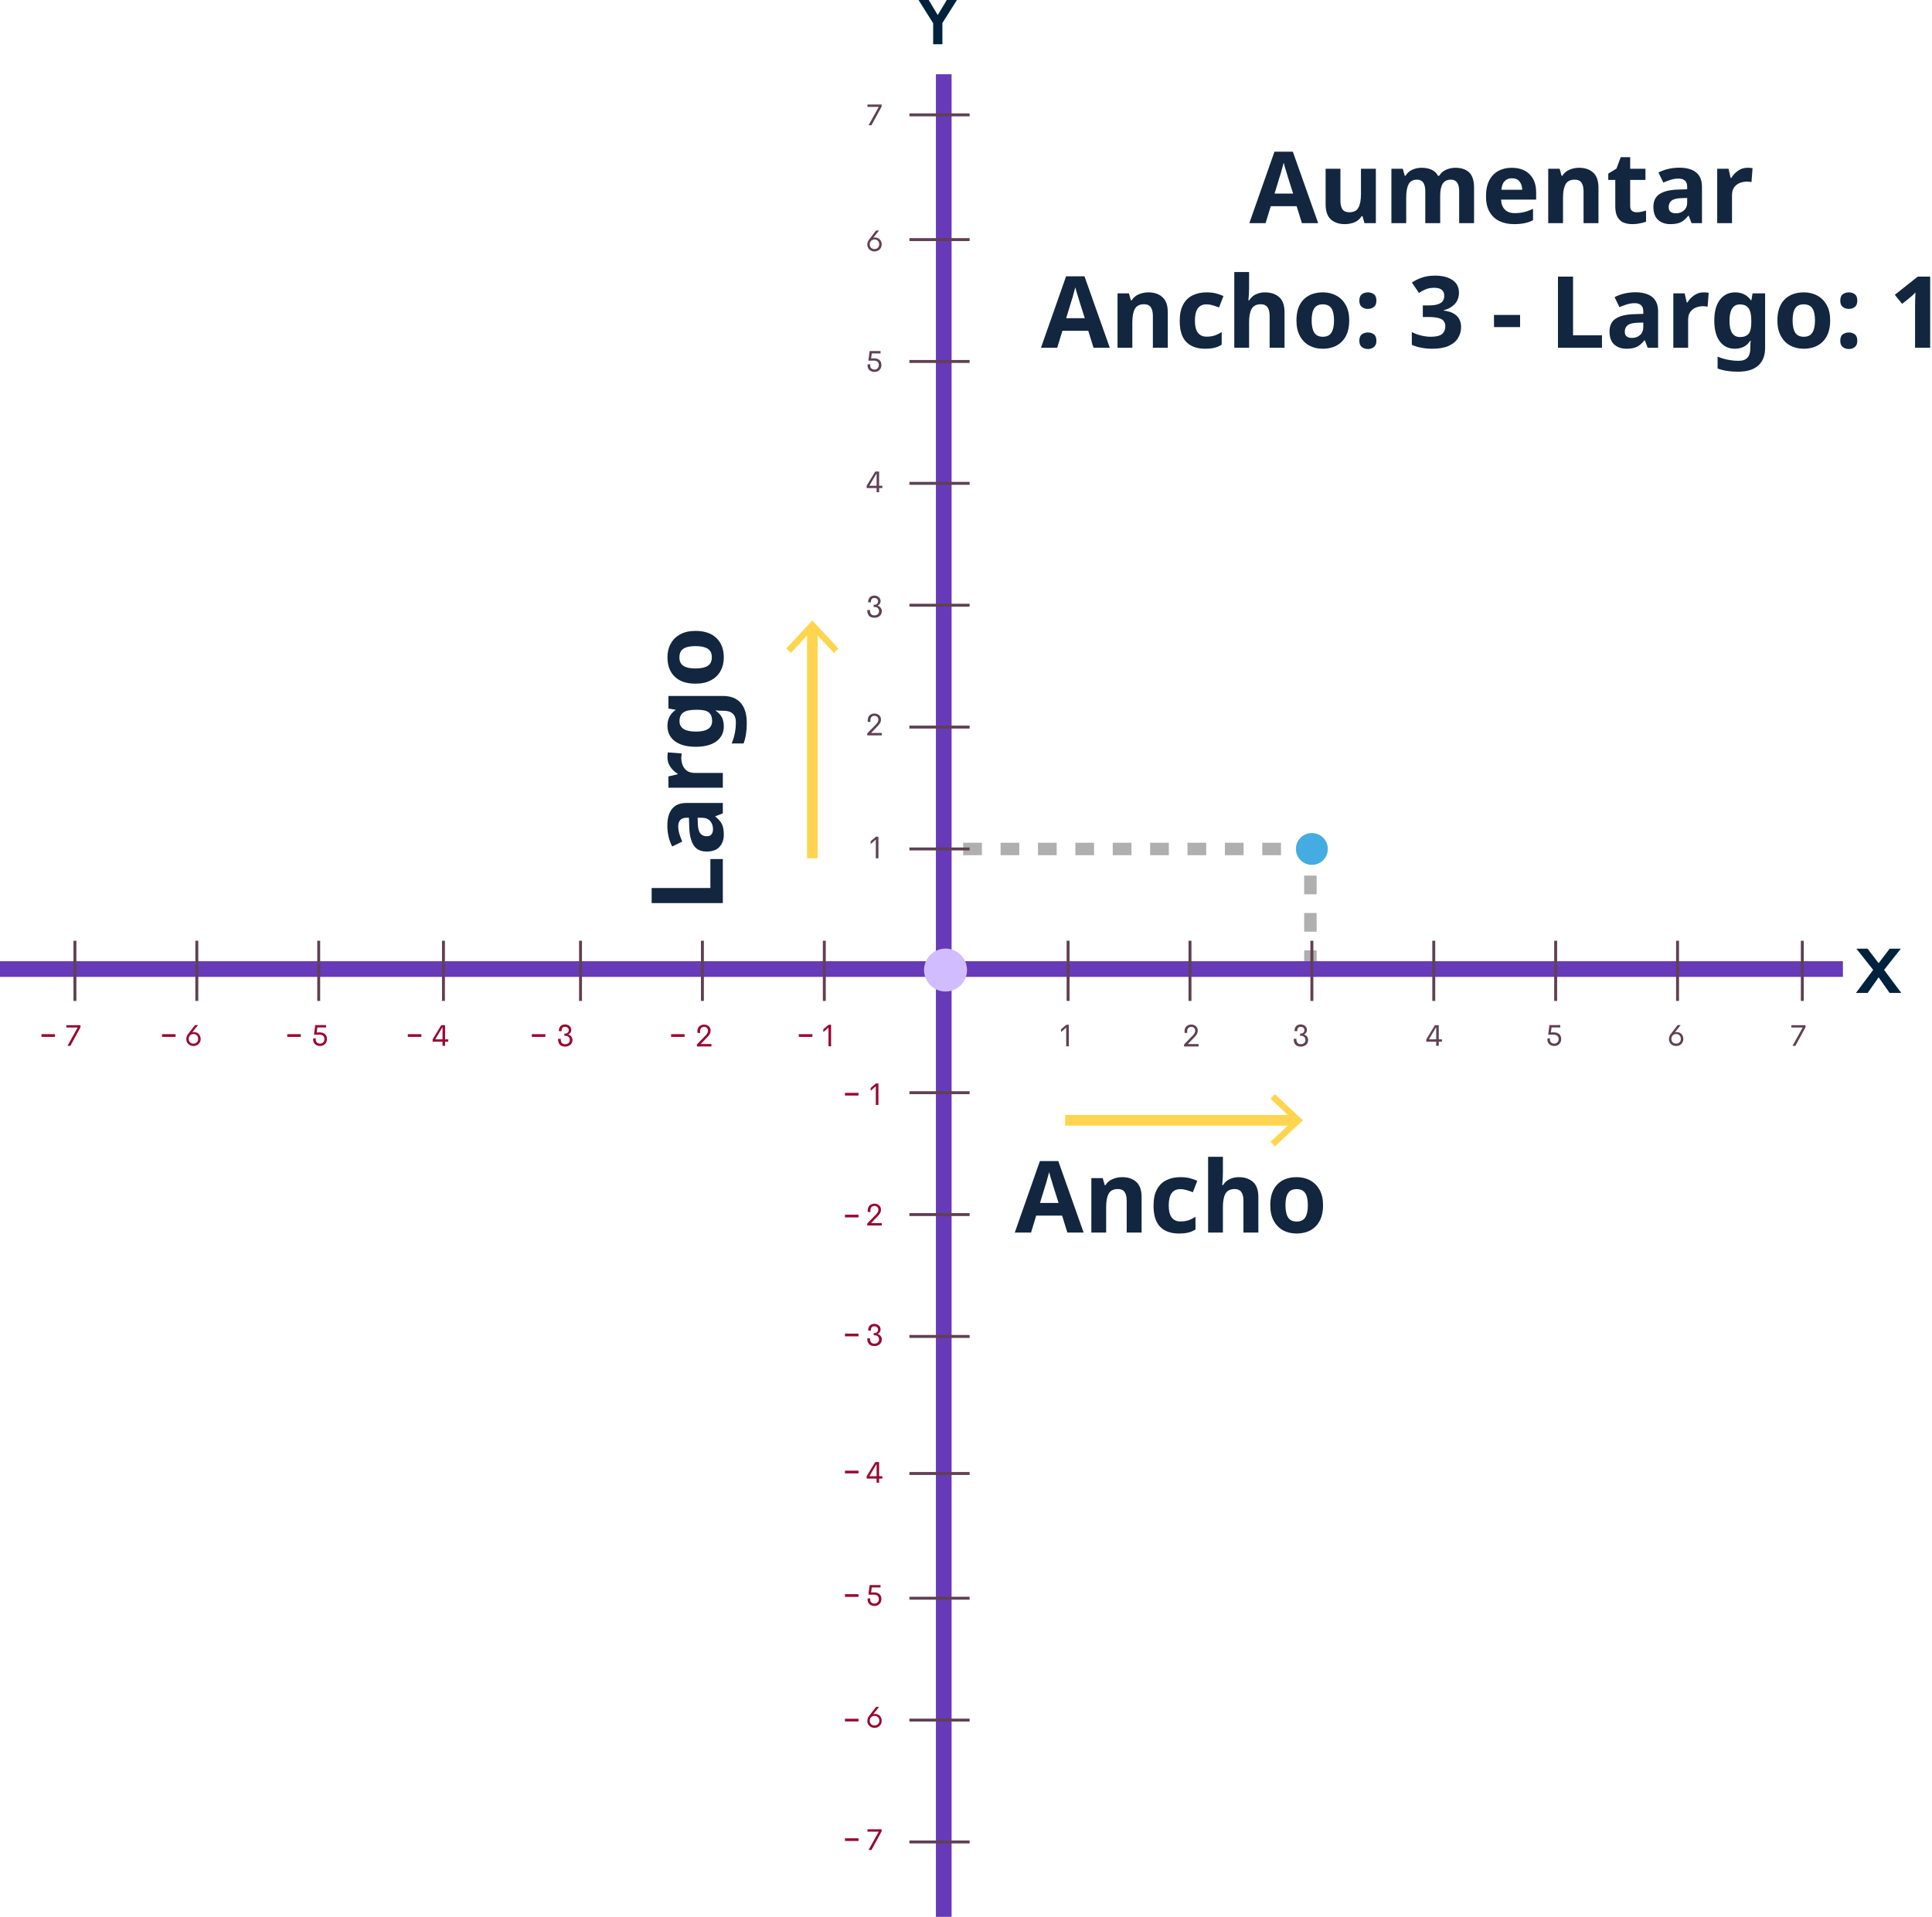
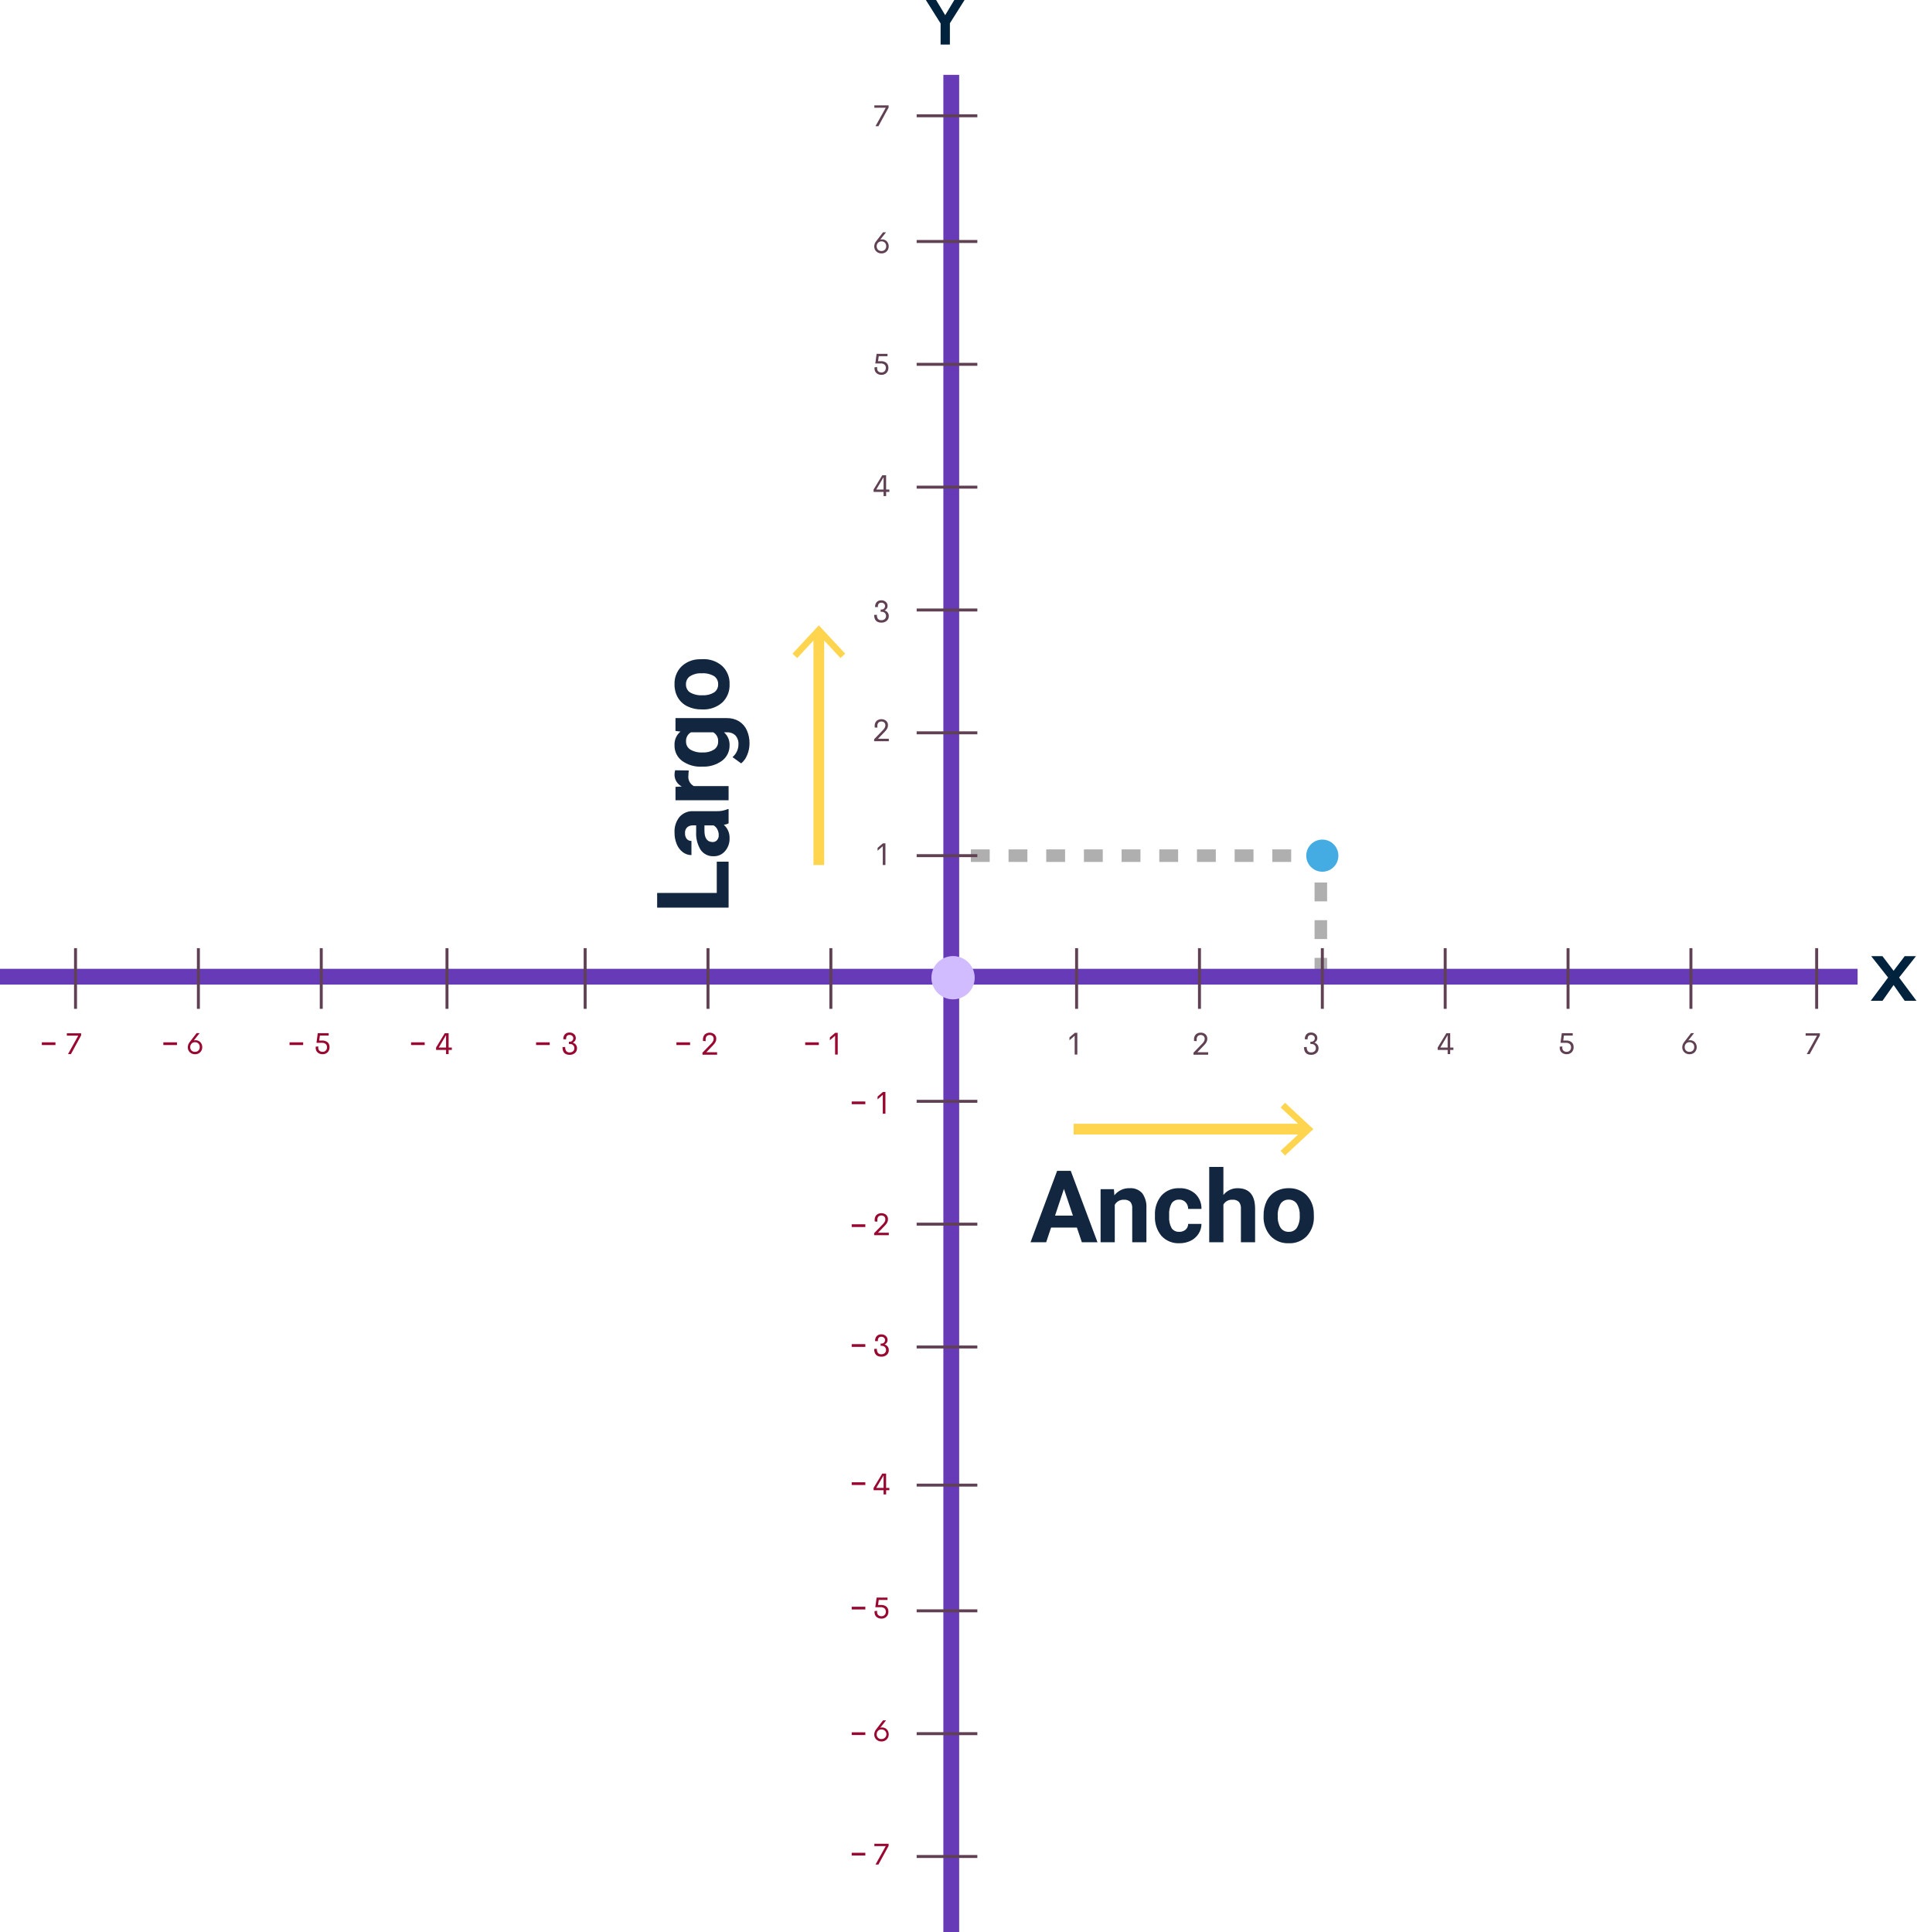
- <svg xmlns="http://www.w3.org/2000/svg" width="310.068" height="307.691" viewBox="0 0 310.068 307.691">
-   <g id="Grupo_1078982" data-name="Grupo 1078982" transform="translate(-647.428 -2119.654)">
-     <path id="Trazado_25219" data-name="Trazado 25219" d="M1007.984,407h-2v-3h2Zm0-6h-2v-3h2Zm0-6h-2v-3h2Zm0-6h-2v-.278h-.722v-2h2.722Zm-5.722-.278h-3v-2h3Zm-6,0h-3v-2h3Zm-6,0h-3v-2h3Zm-6,0h-3v-2h3Zm-6,0h-3v-2h3Zm-6,0h-3v-2h3Zm-6,0h-3v-2h3Zm-6,0h-3v-2h3Zm-6,0h-3v-2h3Z" transform="translate(-149.249 1868.205)" fill="#afafaf" />
-     <text id="Aumentar_Ancho:_3_-_Largo:_1" data-name="Aumentar Ancho: 3 - Largo: 1" transform="translate(885.497 2155.475)" fill="#12263f" font-size="16" font-family="SegoeUI-Bold, Segoe UI" font-weight="700">
-       <tspan x="-37.563" y="0">Aumentar</tspan>
-       <tspan x="-71.004" y="20">Ancho: 3 - Largo: 1</tspan>
-     </text>
-     <g id="Grupo_16135" data-name="Grupo 16135" transform="translate(794.846 2119.654)">
+ <svg xmlns="http://www.w3.org/2000/svg" width="305.143" height="307.691" viewBox="0 0 305.143 307.691">
+   <g id="Grupo_1079070" data-name="Grupo 1079070" transform="translate(-647.428 -2168.654)">
+     <path id="Trazado_25219" data-name="Trazado 25219" d="M1006.984,407V387.722H948.426" transform="translate(-149.249 1917.205)" fill="none" stroke="#afafaf" stroke-miterlimit="10" stroke-width="2" stroke-dasharray="3" />
+     <g id="Grupo_16135" data-name="Grupo 16135" transform="translate(794.846 2168.654)">
      <path id="Trazado_25265" data-name="Trazado 25265" d="M949,211.932l-2.335,3.7v3.4h-1.479v-3.367l-2.35-3.735h1.632l1.45,2.418,1.454-2.418Z" transform="translate(-942.839 -211.932)" fill="#00223d" />
    </g>
-     <g id="Grupo_16136" data-name="Grupo 16136" transform="translate(945.287 2271.939)">
+     <g id="Grupo_16136" data-name="Grupo 16136" transform="translate(945.287 2320.939)">
      <path id="Trazado_25266" data-name="Trazado 25266" d="M1136.907,415.481l2.767-3.705-2.688-3.4h1.794l1.77,2.329,1.769-2.329h1.794l-2.688,3.4,2.767,3.705h-1.877l-1.764-2.512-1.765,2.512Z" transform="translate(-1136.907 -408.379)" fill="#00223d" />
    </g>
-     <g id="Grupo_16139" data-name="Grupo 16139" transform="translate(647.428 2273.946)">
+     <g id="Grupo_16139" data-name="Grupo 16139" transform="translate(647.428 2322.946)">
      <g id="Grupo_16138" data-name="Grupo 16138">
        <g id="Grupo_16137" data-name="Grupo 16137">
          <rect id="Rectángulo_3939" data-name="Rectángulo 3939" width="295.771" height="2.516" fill="#673ab7" />
        </g>
      </g>
    </g>
-     <g id="Grupo_16140" data-name="Grupo 16140" transform="translate(759.923 2270.658)">
-       <rect id="Rectángulo_3940" data-name="Rectángulo 3940" width="0.472" height="9.663" fill="#604053" />
-     </g>
-     <g id="Grupo_16141" data-name="Grupo 16141" transform="translate(740.36 2270.658)">
-       <rect id="Rectángulo_3941" data-name="Rectángulo 3941" width="0.472" height="9.663" fill="#604053" />
-     </g>
-     <g id="Grupo_16142" data-name="Grupo 16142" transform="translate(779.486 2270.658)">
-       <rect id="Rectángulo_3942" data-name="Rectángulo 3942" width="0.472" height="9.663" fill="#604053" />
-     </g>
-     <g id="Grupo_16143" data-name="Grupo 16143" transform="translate(838.173 2270.658)">
-       <rect id="Rectángulo_3943" data-name="Rectángulo 3943" width="0.472" height="9.663" fill="#604053" />
-     </g>
-     <g id="Grupo_16144" data-name="Grupo 16144" transform="translate(818.611 2270.658)">
-       <rect id="Rectángulo_3944" data-name="Rectángulo 3944" width="0.472" height="9.663" fill="#604053" />
-     </g>
-     <g id="Grupo_16145" data-name="Grupo 16145" transform="translate(857.736 2270.658)">
-       <rect id="Rectángulo_3945" data-name="Rectángulo 3945" width="0.472" height="9.663" fill="#604053" />
-     </g>
-     <g id="Grupo_16146" data-name="Grupo 16146" transform="translate(896.861 2270.658)">
-       <rect id="Rectángulo_3946" data-name="Rectángulo 3946" width="0.472" height="9.663" fill="#604053" />
-     </g>
-     <g id="Grupo_16147" data-name="Grupo 16147" transform="translate(877.298 2270.658)">
-       <rect id="Rectángulo_3947" data-name="Rectángulo 3947" width="0.472" height="9.663" fill="#604053" />
-     </g>
-     <g id="Grupo_16148" data-name="Grupo 16148" transform="translate(916.423 2270.658)">
-       <rect id="Rectángulo_3948" data-name="Rectángulo 3948" width="0.472" height="9.663" fill="#604053" />
-     </g>
-     <g id="Grupo_16149" data-name="Grupo 16149" transform="translate(936.445 2270.658)">
-       <rect id="Rectángulo_3949" data-name="Rectángulo 3949" width="0.472" height="9.663" fill="#604053" />
-     </g>
-     <g id="Grupo_16150" data-name="Grupo 16150" transform="translate(678.779 2270.658)">
-       <rect id="Rectángulo_3950" data-name="Rectángulo 3950" width="0.472" height="9.663" fill="#604053" />
-     </g>
-     <g id="Grupo_16151" data-name="Grupo 16151" transform="translate(659.217 2270.658)">
-       <rect id="Rectángulo_3951" data-name="Rectángulo 3951" width="0.472" height="9.663" fill="#604053" />
-     </g>
-     <g id="Grupo_16152" data-name="Grupo 16152" transform="translate(698.342 2270.658)">
-       <rect id="Rectángulo_3952" data-name="Rectángulo 3952" width="0.472" height="9.663" fill="#604053" />
-     </g>
-     <g id="Grupo_16153" data-name="Grupo 16153" transform="translate(718.363 2270.658)">
-       <rect id="Rectángulo_3953" data-name="Rectángulo 3953" width="0.472" height="9.663" fill="#604053" />
-     </g>
-     <g id="Grupo_16157" data-name="Grupo 16157" transform="translate(797.633 2131.574)">
+     <g id="Grupo_16154" data-name="Grupo 16154" transform="translate(659.217 2319.658)">
+       <g id="Grupo_16140" data-name="Grupo 16140" transform="translate(100.706)">
+         <rect id="Rectángulo_3940" data-name="Rectángulo 3940" width="0.472" height="9.663" fill="#604053" />
+       </g>
+       <g id="Grupo_16141" data-name="Grupo 16141" transform="translate(81.144)">
+         <rect id="Rectángulo_3941" data-name="Rectángulo 3941" width="0.472" height="9.663" fill="#604053" />
+       </g>
+       <g id="Grupo_16142" data-name="Grupo 16142" transform="translate(120.269)">
+         <rect id="Rectángulo_3942" data-name="Rectángulo 3942" width="0.472" height="9.663" fill="#604053" />
+       </g>
+       <g id="Grupo_16143" data-name="Grupo 16143" transform="translate(178.957)">
+         <rect id="Rectángulo_3943" data-name="Rectángulo 3943" width="0.472" height="9.663" fill="#604053" />
+       </g>
+       <g id="Grupo_16144" data-name="Grupo 16144" transform="translate(159.394)">
+         <rect id="Rectángulo_3944" data-name="Rectángulo 3944" width="0.472" height="9.663" fill="#604053" />
+       </g>
+       <g id="Grupo_16145" data-name="Grupo 16145" transform="translate(198.519)">
+         <rect id="Rectángulo_3945" data-name="Rectángulo 3945" width="0.472" height="9.663" fill="#604053" />
+       </g>
+       <g id="Grupo_16146" data-name="Grupo 16146" transform="translate(237.644)">
+         <rect id="Rectángulo_3946" data-name="Rectángulo 3946" width="0.472" height="9.663" fill="#604053" />
+       </g>
+       <g id="Grupo_16147" data-name="Grupo 16147" transform="translate(218.082)">
+         <rect id="Rectángulo_3947" data-name="Rectángulo 3947" width="0.472" height="9.663" fill="#604053" />
+       </g>
+       <g id="Grupo_16148" data-name="Grupo 16148" transform="translate(257.207)">
+         <rect id="Rectángulo_3948" data-name="Rectángulo 3948" width="0.472" height="9.663" fill="#604053" />
+       </g>
+       <g id="Grupo_16149" data-name="Grupo 16149" transform="translate(277.228)">
+         <rect id="Rectángulo_3949" data-name="Rectángulo 3949" width="0.472" height="9.663" fill="#604053" />
+       </g>
+       <g id="Grupo_16150" data-name="Grupo 16150" transform="translate(19.563)">
+         <rect id="Rectángulo_3950" data-name="Rectángulo 3950" width="0.472" height="9.663" fill="#604053" />
+       </g>
+       <g id="Grupo_16151" data-name="Grupo 16151">
+         <rect id="Rectángulo_3951" data-name="Rectángulo 3951" width="0.472" height="9.663" fill="#604053" />
+       </g>
+       <g id="Grupo_16152" data-name="Grupo 16152" transform="translate(39.125)">
+         <rect id="Rectángulo_3952" data-name="Rectángulo 3952" width="0.472" height="9.663" fill="#604053" />
+       </g>
+       <g id="Grupo_16153" data-name="Grupo 16153" transform="translate(59.146)">
+         <rect id="Rectángulo_3953" data-name="Rectángulo 3953" width="0.472" height="9.663" fill="#604053" />
+       </g>
+     </g>
+     <g id="Grupo_16157" data-name="Grupo 16157" transform="translate(797.633 2180.574)">
      <g id="Grupo_16156" data-name="Grupo 16156">
        <g id="Grupo_16155" data-name="Grupo 16155">
          <rect id="Rectángulo_3954" data-name="Rectángulo 3954" width="2.516" height="295.771" fill="#673ab7" />
        </g>
      </g>
    </g>
-     <path id="Trazado_25267" data-name="Trazado 25267" d="M945.77,414.823a3.447,3.447,0,1,1,4.679-1.368A3.448,3.448,0,0,1,945.77,414.823Z" transform="translate(-148.249 1863.566)" fill="#d1bcff" />
-     <g id="Grupo_16172" data-name="Grupo 16172" transform="translate(793.38 2137.856)">
+     <path id="Trazado_25267" data-name="Trazado 25267" d="M945.77,414.823a3.447,3.447,0,1,1,4.679-1.368A3.448,3.448,0,0,1,945.77,414.823Z" transform="translate(-148.249 1912.566)" fill="#d1bcff" />
+     <g id="Grupo_16172" data-name="Grupo 16172" transform="translate(793.38 2186.856)">
      <g id="Grupo_16158" data-name="Grupo 16158" transform="translate(0 176.522)">
        <rect id="Rectángulo_3955" data-name="Rectángulo 3955" width="9.663" height="0.472" fill="#604053" />
      </g>
      <g id="Grupo_16159" data-name="Grupo 16159" transform="translate(0 196.084)">
        <rect id="Rectángulo_3956" data-name="Rectángulo 3956" width="9.663" height="0.472" fill="#604053" />
      </g>
      <g id="Grupo_16160" data-name="Grupo 16160" transform="translate(0 156.959)">
        <rect id="Rectángulo_3957" data-name="Rectángulo 3957" width="9.663" height="0.472" fill="#604053" />
      </g>
      <g id="Grupo_16161" data-name="Grupo 16161" transform="translate(0 98.271)">
        <rect id="Rectángulo_3958" data-name="Rectángulo 3958" width="9.663" height="0.472" fill="#604053" />
      </g>
      <g id="Grupo_16162" data-name="Grupo 16162" transform="translate(0 117.834)">
        <rect id="Rectángulo_3959" data-name="Rectángulo 3959" width="9.663" height="0.472" fill="#604053" />
      </g>
      <g id="Grupo_16163" data-name="Grupo 16163" transform="translate(0 78.709)">
        <rect id="Rectángulo_3960" data-name="Rectángulo 3960" width="9.663" height="0.472" fill="#604053" />
      </g>
      <g id="Grupo_16164" data-name="Grupo 16164" transform="translate(0 39.584)">
        <rect id="Rectángulo_3961" data-name="Rectángulo 3961" width="9.663" height="0.472" fill="#604053" />
      </g>
      <g id="Grupo_16165" data-name="Grupo 16165" transform="translate(0 59.146)">
        <rect id="Rectángulo_3962" data-name="Rectángulo 3962" width="9.663" height="0.472" fill="#604053" />
      </g>
      <g id="Grupo_16166" data-name="Grupo 16166" transform="translate(0 20.021)">
        <rect id="Rectángulo_3963" data-name="Rectángulo 3963" width="9.663" height="0.472" fill="#604053" />
      </g>
      <g id="Grupo_16167" data-name="Grupo 16167">
        <rect id="Rectángulo_3964" data-name="Rectángulo 3964" width="9.663" height="0.472" fill="#604053" />
      </g>
      <g id="Grupo_16168" data-name="Grupo 16168" transform="translate(0 257.666)">
        <rect id="Rectángulo_3965" data-name="Rectángulo 3965" width="9.663" height="0.472" fill="#604053" />
      </g>
      <g id="Grupo_16169" data-name="Grupo 16169" transform="translate(0 277.228)">
        <rect id="Rectángulo_3966" data-name="Rectángulo 3966" width="9.663" height="0.472" fill="#604053" />
      </g>
      <g id="Grupo_16170" data-name="Grupo 16170" transform="translate(0 238.103)">
        <rect id="Rectángulo_3967" data-name="Rectángulo 3967" width="9.663" height="0.472" fill="#604053" />
      </g>
      <g id="Grupo_16171" data-name="Grupo 16171" transform="translate(0 218.082)">
        <rect id="Rectángulo_3968" data-name="Rectángulo 3968" width="9.663" height="0.472" fill="#604053" />
      </g>
    </g>
-     <g id="Grupo_16173" data-name="Grupo 16173" transform="translate(787.154 2253.961)">
+     <g id="Grupo_16173" data-name="Grupo 16173" transform="translate(787.154 2302.961)">
      <path id="Trazado_25268" data-name="Trazado 25268" d="M933.769,385.186h.4v3.46h-.42v-3l-.83.72v-.454Z" transform="translate(-932.916 -385.186)" fill="#604053" />
    </g>
-     <g id="Grupo_16174" data-name="Grupo 16174" transform="translate(786.612 2234.191)">
+     <g id="Grupo_16174" data-name="Grupo 16174" transform="translate(786.612 2283.191)">
      <path id="Trazado_25269" data-name="Trazado 25269" d="M932.829,362.8h1.722v.391h-2.334v-.322l1.386-1.433a1.635,1.635,0,0,0,.312-.41.821.821,0,0,0,.086-.357.6.6,0,0,0-.174-.458.711.711,0,0,0-.925.015.762.762,0,0,0-.176.557v.256L932.3,361v-.214a1.091,1.091,0,0,1,.293-.822,1.21,1.21,0,0,1,1.532-.021.913.913,0,0,1,.294.717,1.086,1.086,0,0,1-.117.5,2.158,2.158,0,0,1-.374.5Z" transform="translate(-932.217 -359.683)" fill="#604053" />
    </g>
-     <g id="Grupo_16175" data-name="Grupo 16175" transform="translate(786.615 2215.261)">
+     <g id="Grupo_16175" data-name="Grupo 16175" transform="translate(786.615 2264.261)">
      <path id="Trazado_25270" data-name="Trazado 25270" d="M933.374,338.816q-1.152,0-1.153-1.231l.433-.022a1.08,1.08,0,0,0,.163.651.653.653,0,0,0,.557.216.766.766,0,0,0,.537-.187.691.691,0,0,0,.007-.976.709.709,0,0,0-.495-.179h-.172v-.361h.167a.513.513,0,0,0,.378-.16.537.537,0,0,0,.157-.394.487.487,0,0,0-.167-.381.611.611,0,0,0-.42-.147.673.673,0,0,0-.277.051.4.4,0,0,0-.176.151.7.7,0,0,0-.088.22,1.306,1.306,0,0,0-.027.281l-.433-.016a1.118,1.118,0,0,1,.26-.793.96.96,0,0,1,.739-.278,1.024,1.024,0,0,1,.709.254.809.809,0,0,1,.284.629.763.763,0,0,1-.137.45.783.783,0,0,1-.346.28.951.951,0,0,1,.486.317.888.888,0,0,1,.19.582.949.949,0,0,1-.331.754A1.236,1.236,0,0,1,933.374,338.816Z" transform="translate(-932.221 -335.263)" fill="#604053" />
    </g>
-     <g id="Grupo_16176" data-name="Grupo 16176" transform="translate(786.525 2195.344)">
+     <g id="Grupo_16176" data-name="Grupo 16176" transform="translate(786.525 2244.344)">
      <path id="Trazado_25271" data-name="Trazado 25271" d="M934.613,311.848v.375H934.1v.667h-.409v-.667H932.1v-.378l1.382-2.275h.615v2.278Zm-2.087,0h1.167v-1.978Z" transform="translate(-932.104 -309.57)" fill="#604053" />
    </g>
-     <g id="Grupo_16177" data-name="Grupo 16177" transform="translate(786.671 2175.998)">
+     <g id="Grupo_16177" data-name="Grupo 16177" transform="translate(786.671 2224.998)">
      <path id="Trazado_25272" data-name="Trazado 25272" d="M933.3,285.793a1.284,1.284,0,0,1,.905.28,1.011,1.011,0,0,1,.3.779,1.1,1.1,0,0,1-.308.808,1.082,1.082,0,0,1-.805.312,1.28,1.28,0,0,1-.416-.067,1.141,1.141,0,0,1-.351-.193.883.883,0,0,1-.245-.327,1.073,1.073,0,0,1-.091-.448,1.589,1.589,0,0,1,.012-.17l.417-.035a1.693,1.693,0,0,0-.019.186.742.742,0,0,0,.061.309.522.522,0,0,0,.161.212.719.719,0,0,0,.218.114.787.787,0,0,0,.246.038.68.68,0,0,0,.516-.2.722.722,0,0,0,.195-.521.686.686,0,0,0-.2-.523.9.9,0,0,0-.638-.191h-.84l.206-1.537h1.74v.38h-1.4l-.109.8Z" transform="translate(-932.293 -284.614)" fill="#604053" />
    </g>
-     <g id="Grupo_16178" data-name="Grupo 16178" transform="translate(786.628 2156.651)">
+     <g id="Grupo_16178" data-name="Grupo 16178" transform="translate(786.628 2205.651)">
      <path id="Trazado_25273" data-name="Trazado 25273" d="M934.539,261.873a1.118,1.118,0,0,1-.151.6,1.067,1.067,0,0,1-.417.406,1.2,1.2,0,0,1-.575.141,1.159,1.159,0,0,1-.826-.312,1.056,1.056,0,0,1-.333-.805,1.312,1.312,0,0,1,.288-.8l1.111-1.443h.481l-.922,1.163a1.066,1.066,0,0,1,.8.088,1.016,1.016,0,0,1,.389.381A1.136,1.136,0,0,1,934.539,261.873Zm-1.154.764a.721.721,0,0,0,.755-.771.729.729,0,0,0-.762-.767.711.711,0,0,0-.542.228.76.76,0,0,0-.21.555.736.736,0,0,0,.213.554A.758.758,0,0,0,933.386,262.636Z" transform="translate(-932.238 -259.658)" fill="#604053" />
    </g>
-     <g id="Grupo_16179" data-name="Grupo 16179" transform="translate(786.644 2136.432)">
+     <g id="Grupo_16179" data-name="Grupo 16179" transform="translate(786.644 2185.432)">
      <path id="Trazado_25274" data-name="Trazado 25274" d="M932.258,233.575h2.271v.343l-1.623,2.978h-.467l1.636-2.943h-1.818Z" transform="translate(-932.258 -233.575)" fill="#604053" />
    </g>
-     <g id="Grupo_16180" data-name="Grupo 16180" transform="translate(817.71 2284.143)">
+     <g id="Grupo_16180" data-name="Grupo 16180" transform="translate(817.71 2333.143)">
      <path id="Trazado_25275" data-name="Trazado 25275" d="M973.186,424.12h.4v3.46h-.421v-3l-.83.72v-.454Z" transform="translate(-972.333 -424.12)" fill="#604053" />
    </g>
-     <g id="Grupo_16181" data-name="Grupo 16181" transform="translate(837.458 2284.116)">
+     <g id="Grupo_16181" data-name="Grupo 16181" transform="translate(837.458 2333.116)">
      <path id="Trazado_25276" data-name="Trazado 25276" d="M998.42,427.208h1.723v.391h-2.335v-.322l1.386-1.433a1.649,1.649,0,0,0,.312-.411.828.828,0,0,0,.086-.357.6.6,0,0,0-.175-.458.711.711,0,0,0-.925.015.767.767,0,0,0-.176.557v.256l-.425-.04v-.214a1.1,1.1,0,0,1,.292-.822,1.073,1.073,0,0,1,.781-.284,1.085,1.085,0,0,1,.751.263.916.916,0,0,1,.293.718,1.092,1.092,0,0,1-.116.5,2.191,2.191,0,0,1-.375.5Z" transform="translate(-997.808 -424.087)" fill="#604053" />
    </g>
-     <g id="Grupo_16182" data-name="Grupo 16182" transform="translate(855.054 2284.096)">
+     <g id="Grupo_16182" data-name="Grupo 16182" transform="translate(855.054 2333.096)">
      <path id="Trazado_25277" data-name="Trazado 25277" d="M1021.66,427.613q-1.154,0-1.153-1.231l.432-.023a1.084,1.084,0,0,0,.162.651.656.656,0,0,0,.558.216.767.767,0,0,0,.537-.187.632.632,0,0,0,.2-.489.624.624,0,0,0-.2-.486.707.707,0,0,0-.5-.18h-.172v-.361h.167a.513.513,0,0,0,.378-.16.535.535,0,0,0,.157-.393.483.483,0,0,0-.167-.381.61.61,0,0,0-.42-.148.671.671,0,0,0-.276.052.383.383,0,0,0-.176.151.707.707,0,0,0-.088.22,1.3,1.3,0,0,0-.027.28l-.433-.015a1.12,1.12,0,0,1,.26-.794.961.961,0,0,1,.738-.278,1.028,1.028,0,0,1,.709.253.81.81,0,0,1,.284.629.753.753,0,0,1-.138.45.783.783,0,0,1-.346.281.951.951,0,0,1,.487.316.89.89,0,0,1,.189.583.951.951,0,0,1-.33.754A1.244,1.244,0,0,1,1021.66,427.613Z" transform="translate(-1020.507 -424.06)" fill="#604053" />
    </g>
-     <g id="Grupo_16183" data-name="Grupo 16183" transform="translate(876.337 2284.212)">
+     <g id="Grupo_16183" data-name="Grupo 16183" transform="translate(876.337 2333.212)">
      <path id="Trazado_25278" data-name="Trazado 25278" d="M1050.471,426.488v.375h-.512v.667h-.408v-.667h-1.589v-.378l1.382-2.276h.615v2.278Zm-2.088,0h1.167V424.51Z" transform="translate(-1047.962 -424.21)" fill="#604053" />
    </g>
-     <g id="Grupo_16184" data-name="Grupo 16184" transform="translate(895.766 2284.193)">
+     <g id="Grupo_16184" data-name="Grupo 16184" transform="translate(895.766 2333.193)">
      <path id="Trazado_25279" data-name="Trazado 25279" d="M1074.036,425.365a1.289,1.289,0,0,1,.906.28,1.014,1.014,0,0,1,.3.779,1.1,1.1,0,0,1-.308.808,1.083,1.083,0,0,1-.805.312,1.28,1.28,0,0,1-.416-.067,1.122,1.122,0,0,1-.351-.193.884.884,0,0,1-.245-.327,1.072,1.072,0,0,1-.091-.448,1.569,1.569,0,0,1,.012-.17l.417-.035a1.651,1.651,0,0,0-.019.186.76.76,0,0,0,.06.309.536.536,0,0,0,.162.211.725.725,0,0,0,.218.114.784.784,0,0,0,.247.038.68.68,0,0,0,.515-.2.721.721,0,0,0,.195-.521.687.687,0,0,0-.2-.523.906.906,0,0,0-.638-.192h-.84l.205-1.537h1.74v.38h-1.4l-.109.8Z" transform="translate(-1073.025 -424.186)" fill="#604053" />
    </g>
-     <g id="Grupo_16185" data-name="Grupo 16185" transform="translate(915.282 2284.193)">
+     <g id="Grupo_16185" data-name="Grupo 16185" transform="translate(915.282 2333.193)">
      <path id="Trazado_25280" data-name="Trazado 25280" d="M1100.5,426.4a1.121,1.121,0,0,1-.151.6,1.058,1.058,0,0,1-.417.405,1.19,1.19,0,0,1-.576.142,1.161,1.161,0,0,1-.825-.312,1.055,1.055,0,0,1-.333-.805,1.307,1.307,0,0,1,.288-.8l1.111-1.443h.481l-.922,1.163a1.042,1.042,0,0,1,.287-.04,1.06,1.06,0,0,1,.509.127,1.019,1.019,0,0,1,.389.381A1.133,1.133,0,0,1,1100.5,426.4Zm-1.153.764a.722.722,0,0,0,.755-.771.729.729,0,0,0-.762-.766.714.714,0,0,0-.543.228.762.762,0,0,0-.209.555.731.731,0,0,0,.213.554A.759.759,0,0,0,1099.348,427.164Z" transform="translate(-1098.2 -424.186)" fill="#604053" />
    </g>
-     <g id="Grupo_16186" data-name="Grupo 16186" transform="translate(934.924 2284.212)">
+     <g id="Grupo_16186" data-name="Grupo 16186" transform="translate(934.924 2333.212)">
      <path id="Trazado_25281" data-name="Trazado 25281" d="M1123.539,424.21h2.271v.342l-1.622,2.978h-.467l1.636-2.943h-1.818Z" transform="translate(-1123.539 -424.21)" fill="#604053" />
    </g>
-     <g id="Grupo_16201" data-name="Grupo 16201" transform="translate(654.087 2284.096)">
+     <g id="Grupo_16201" data-name="Grupo 16201" transform="translate(654.087 2333.096)">
      <g id="Grupo_16187" data-name="Grupo 16187" transform="translate(125.473 0.047)">
        <path id="Trazado_25282" data-name="Trazado 25282" d="M923.972,424.12h.4v3.46h-.421v-3l-.83.72v-.454Z" transform="translate(-923.119 -424.12)" fill="#990831" />
      </g>
      <g id="Grupo_16188" data-name="Grupo 16188" transform="translate(105.186 0.021)">
        <path id="Trazado_25283" data-name="Trazado 25283" d="M897.562,427.208h1.722v.391H896.95v-.322l1.386-1.433a1.624,1.624,0,0,0,.312-.411.817.817,0,0,0,.086-.357.6.6,0,0,0-.174-.458.711.711,0,0,0-.925.015.764.764,0,0,0-.176.557v.256l-.425-.04v-.214a1.1,1.1,0,0,1,.292-.822,1.21,1.21,0,0,1,1.532-.021.914.914,0,0,1,.294.718,1.092,1.092,0,0,1-.116.5,2.191,2.191,0,0,1-.375.5Z" transform="translate(-896.95 -424.087)" fill="#990831" />
      </g>
      <g id="Grupo_16189" data-name="Grupo 16189" transform="translate(82.9)">
        <path id="Trazado_25284" data-name="Trazado 25284" d="M869.354,427.613q-1.152,0-1.153-1.231l.433-.023a1.082,1.082,0,0,0,.162.651.655.655,0,0,0,.558.216.766.766,0,0,0,.537-.187.631.631,0,0,0,.2-.489.622.622,0,0,0-.2-.486.707.707,0,0,0-.5-.18h-.172v-.361h.167a.513.513,0,0,0,.378-.16.536.536,0,0,0,.157-.393.486.486,0,0,0-.167-.381.614.614,0,0,0-.421-.148.67.67,0,0,0-.276.052.388.388,0,0,0-.176.151.7.7,0,0,0-.088.22,1.294,1.294,0,0,0-.027.28l-.433-.015a1.12,1.12,0,0,1,.26-.794.961.961,0,0,1,.738-.278,1.028,1.028,0,0,1,.709.253.81.81,0,0,1,.284.629.759.759,0,0,1-.137.45.794.794,0,0,1-.347.281.95.95,0,0,1,.486.316.89.89,0,0,1,.189.583.951.951,0,0,1-.33.754A1.243,1.243,0,0,1,869.354,427.613Z" transform="translate(-868.201 -424.06)" fill="#990831" />
      </g>
      <g id="Grupo_16190" data-name="Grupo 16190" transform="translate(62.775 0.116)">
        <path id="Trazado_25285" data-name="Trazado 25285" d="M844.749,426.488v.375h-.512v.667h-.408v-.667H842.24v-.378l1.381-2.276h.616v2.278Zm-2.087,0h1.167V424.51Z" transform="translate(-842.24 -424.21)" fill="#990831" />
      </g>
      <g id="Grupo_16191" data-name="Grupo 16191" transform="translate(43.595 0.098)">
        <path id="Trazado_25286" data-name="Trazado 25286" d="M818.509,425.365a1.289,1.289,0,0,1,.905.28,1.011,1.011,0,0,1,.3.779,1.1,1.1,0,0,1-.308.808,1.08,1.08,0,0,1-.8.312,1.275,1.275,0,0,1-.416-.067,1.1,1.1,0,0,1-.351-.193.885.885,0,0,1-.246-.327,1.073,1.073,0,0,1-.091-.448,1.556,1.556,0,0,1,.012-.17l.418-.035a1.728,1.728,0,0,0-.019.186.75.75,0,0,0,.06.309.536.536,0,0,0,.161.211.73.73,0,0,0,.219.114.781.781,0,0,0,.247.038.679.679,0,0,0,.515-.2.718.718,0,0,0,.195-.521.687.687,0,0,0-.2-.523.9.9,0,0,0-.638-.192h-.84l.205-1.537h1.74v.38h-1.4l-.109.8Z" transform="translate(-817.497 -424.186)" fill="#990831" />
      </g>
      <g id="Grupo_16192" data-name="Grupo 16192" transform="translate(23.241 0.098)">
        <path id="Trazado_25287" data-name="Trazado 25287" d="M793.543,426.4a1.122,1.122,0,0,1-.151.6,1.056,1.056,0,0,1-.418.405,1.185,1.185,0,0,1-.575.142,1.159,1.159,0,0,1-.825-.312,1.056,1.056,0,0,1-.332-.805,1.3,1.3,0,0,1,.288-.8l1.11-1.443h.481l-.922,1.163a1.044,1.044,0,0,1,.288-.04,1.06,1.06,0,0,1,.509.127,1.018,1.018,0,0,1,.389.381A1.143,1.143,0,0,1,793.543,426.4Zm-1.154.764a.721.721,0,0,0,.754-.771.728.728,0,0,0-.761-.766.714.714,0,0,0-.543.228.762.762,0,0,0-.209.555.731.731,0,0,0,.213.554A.757.757,0,0,0,792.389,427.164Z" transform="translate(-791.241 -424.186)" fill="#990831" />
      </g>
      <g id="Grupo_16193" data-name="Grupo 16193" transform="translate(3.984 0.116)">
        <path id="Trazado_25288" data-name="Trazado 25288" d="M766.4,424.21h2.271v.342l-1.622,2.978h-.467l1.637-2.943H766.4Z" transform="translate(-766.399 -424.21)" fill="#990831" />
      </g>
      <g id="Grupo_16194" data-name="Grupo 16194" transform="translate(121.546 1.56)">
        <path id="Trazado_25289" data-name="Trazado 25289" d="M918.054,426.506v-.433h2.171v.433Z" transform="translate(-918.054 -426.073)" fill="#990831" />
      </g>
      <g id="Grupo_16195" data-name="Grupo 16195" transform="translate(101.045 1.56)">
        <path id="Trazado_25290" data-name="Trazado 25290" d="M891.607,426.506v-.433h2.171v.433Z" transform="translate(-891.607 -426.073)" fill="#990831" />
      </g>
      <g id="Grupo_16196" data-name="Grupo 16196" transform="translate(78.698 1.56)">
        <path id="Trazado_25291" data-name="Trazado 25291" d="M862.78,426.506v-.433h2.171v.433Z" transform="translate(-862.78 -426.073)" fill="#990831" />
      </g>
      <g id="Grupo_16197" data-name="Grupo 16197" transform="translate(58.791 1.56)">
        <path id="Trazado_25292" data-name="Trazado 25292" d="M837.1,426.506v-.433h2.171v.433Z" transform="translate(-837.1 -426.073)" fill="#990831" />
      </g>
      <g id="Grupo_16198" data-name="Grupo 16198" transform="translate(39.442 1.56)">
        <path id="Trazado_25293" data-name="Trazado 25293" d="M812.14,426.506v-.433h2.171v.433Z" transform="translate(-812.14 -426.073)" fill="#990831" />
      </g>
      <g id="Grupo_16199" data-name="Grupo 16199" transform="translate(19.349 1.56)">
        <path id="Trazado_25294" data-name="Trazado 25294" d="M786.22,426.506v-.433h2.171v.433Z" transform="translate(-786.22 -426.073)" fill="#990831" />
      </g>
      <g id="Grupo_16200" data-name="Grupo 16200" transform="translate(0 1.56)">
        <path id="Trazado_25295" data-name="Trazado 25295" d="M761.26,426.506v-.433h2.171v.433Z" transform="translate(-761.26 -426.073)" fill="#990831" />
      </g>
    </g>
-     <g id="Grupo_16217" data-name="Grupo 16217" transform="translate(783.038 2293.561)">
+     <g id="Grupo_16217" data-name="Grupo 16217" transform="translate(783.038 2342.561)">
      <g id="Grupo_16205" data-name="Grupo 16205" transform="translate(3.574 0)">
        <g id="Grupo_16202" data-name="Grupo 16202" transform="translate(0.542)">
          <path id="Trazado_25296" data-name="Trazado 25296" d="M933.769,436.269h.4v3.46h-.42v-3l-.83.72V437Z" transform="translate(-932.916 -436.269)" fill="#990831" />
        </g>
        <g id="Grupo_16203" data-name="Grupo 16203" transform="translate(0 19.299)">
          <path id="Trazado_25297" data-name="Trazado 25297" d="M932.829,464.285h1.722v.391h-2.334v-.322l1.386-1.433a1.609,1.609,0,0,0,.312-.41.816.816,0,0,0,.086-.357.6.6,0,0,0-.174-.458.711.711,0,0,0-.925.015.764.764,0,0,0-.176.557v.256l-.426-.04v-.214a1.093,1.093,0,0,1,.293-.822,1.211,1.211,0,0,1,1.532-.021.914.914,0,0,1,.294.718,1.082,1.082,0,0,1-.117.5,2.158,2.158,0,0,1-.374.5Z" transform="translate(-932.217 -461.164)" fill="#990831" />
        </g>
        <g id="Grupo_16204" data-name="Grupo 16204" transform="translate(0.003 38.604)">
          <path id="Trazado_25298" data-name="Trazado 25298" d="M933.374,489.622q-1.152,0-1.153-1.231l.433-.023a1.078,1.078,0,0,0,.163.651.65.65,0,0,0,.557.216.769.769,0,0,0,.537-.186.691.691,0,0,0,.007-.976.7.7,0,0,0-.495-.179h-.172v-.361h.167a.513.513,0,0,0,.378-.16.539.539,0,0,0,.157-.394.487.487,0,0,0-.167-.381.611.611,0,0,0-.42-.147.673.673,0,0,0-.277.051.4.4,0,0,0-.176.151.7.7,0,0,0-.088.22,1.3,1.3,0,0,0-.027.28l-.433-.015a1.122,1.122,0,0,1,.26-.794.963.963,0,0,1,.739-.278,1.024,1.024,0,0,1,.709.253.809.809,0,0,1,.284.629.759.759,0,0,1-.137.45.779.779,0,0,1-.346.281.946.946,0,0,1,.486.317.888.888,0,0,1,.19.582.949.949,0,0,1-.331.754A1.236,1.236,0,0,1,933.374,489.622Z" transform="translate(-932.221 -486.068)" fill="#990831" />
        </g>
      </g>
      <g id="Grupo_16206" data-name="Grupo 16206" transform="translate(3.487 60.775)">
        <path id="Trazado_25299" data-name="Trazado 25299" d="M934.613,516.947v.375H934.1v.667h-.409v-.667H932.1v-.377l1.382-2.275h.615v2.278Zm-2.087,0h1.167v-1.978Z" transform="translate(-932.104 -514.669)" fill="#990831" />
      </g>
      <g id="Grupo_16207" data-name="Grupo 16207" transform="translate(3.633 80.522)">
        <path id="Trazado_25300" data-name="Trazado 25300" d="M933.3,541.32a1.288,1.288,0,0,1,.905.28,1.013,1.013,0,0,1,.3.779,1.1,1.1,0,0,1-.308.808,1.081,1.081,0,0,1-.805.312,1.281,1.281,0,0,1-.416-.067,1.126,1.126,0,0,1-.351-.194.875.875,0,0,1-.245-.326,1.074,1.074,0,0,1-.091-.448,1.563,1.563,0,0,1,.012-.17l.417-.036a1.7,1.7,0,0,0-.019.187.744.744,0,0,0,.061.308.528.528,0,0,0,.161.212.738.738,0,0,0,.218.114.787.787,0,0,0,.246.037.682.682,0,0,0,.516-.2.723.723,0,0,0,.195-.521.689.689,0,0,0-.2-.524.905.905,0,0,0-.638-.191h-.84l.206-1.537h1.74v.379h-1.4l-.109.8Z" transform="translate(-932.293 -540.142)" fill="#990831" />
      </g>
      <g id="Grupo_16208" data-name="Grupo 16208" transform="translate(3.591 100.079)">
        <path id="Trazado_25301" data-name="Trazado 25301" d="M934.539,567.586a1.116,1.116,0,0,1-.151.6,1.066,1.066,0,0,1-.417.406,1.2,1.2,0,0,1-.575.141,1.158,1.158,0,0,1-.826-.312,1.055,1.055,0,0,1-.333-.805,1.313,1.313,0,0,1,.288-.8l1.111-1.443h.481l-.922,1.163a1.066,1.066,0,0,1,.8.088,1.017,1.017,0,0,1,.389.381A1.136,1.136,0,0,1,934.539,567.586Zm-1.154.764a.769.769,0,1,0-.007-1.537.711.711,0,0,0-.542.228.759.759,0,0,0-.21.555.736.736,0,0,0,.213.554A.758.758,0,0,0,933.386,568.349Z" transform="translate(-932.238 -565.371)" fill="#990831" />
      </g>
      <g id="Grupo_16209" data-name="Grupo 16209" transform="translate(3.606 119.726)">
        <path id="Trazado_25302" data-name="Trazado 25302" d="M932.258,590.715h2.271v.342l-1.623,2.978h-.467l1.636-2.943h-1.818Z" transform="translate(-932.258 -590.715)" fill="#990831" />
      </g>
      <g id="Grupo_16210" data-name="Grupo 16210" transform="translate(0 1.514)">
        <path id="Trazado_25303" data-name="Trazado 25303" d="M927.606,438.655v-.433h2.171v.433Z" transform="translate(-927.606 -438.222)" fill="#990831" />
      </g>
      <g id="Grupo_16211" data-name="Grupo 16211" transform="translate(0 21.074)">
        <path id="Trazado_25304" data-name="Trazado 25304" d="M927.606,463.887v-.433h2.171v.433Z" transform="translate(-927.606 -463.454)" fill="#990831" />
      </g>
      <g id="Grupo_16212" data-name="Grupo 16212" transform="translate(0 40.164)">
        <path id="Trazado_25305" data-name="Trazado 25305" d="M927.606,488.513v-.433h2.171v.433Z" transform="translate(-927.606 -488.081)" fill="#990831" />
      </g>
      <g id="Grupo_16213" data-name="Grupo 16213" transform="translate(0 62.162)">
        <path id="Trazado_25306" data-name="Trazado 25306" d="M927.606,516.891v-.433h2.171v.433Z" transform="translate(-927.606 -516.458)" fill="#990831" />
      </g>
      <g id="Grupo_16214" data-name="Grupo 16214" transform="translate(0 81.984)">
        <path id="Trazado_25307" data-name="Trazado 25307" d="M927.606,542.461v-.433h2.171v.433Z" transform="translate(-927.606 -542.028)" fill="#990831" />
      </g>
      <g id="Grupo_16215" data-name="Grupo 16215" transform="translate(0 101.982)">
        <path id="Trazado_25308" data-name="Trazado 25308" d="M927.606,568.257v-.432h2.171v.432Z" transform="translate(-927.606 -567.825)" fill="#990831" />
      </g>
      <g id="Grupo_16216" data-name="Grupo 16216" transform="translate(0 121.169)">
        <path id="Trazado_25309" data-name="Trazado 25309" d="M927.606,593.01v-.433h2.171v.433Z" transform="translate(-927.606 -592.577)" fill="#990831" />
      </g>
    </g>
-     <path id="Trazado_25310" data-name="Trazado 25310" d="M915.44,344.916l.752.7,2.59-2.786v35.748h1.711v-35.75l2.591,2.788.752-.7-4.2-4.514Z" transform="translate(-141.833 1878.842)" fill="#ffd54f" />
-     <path id="Trazado_25311" data-name="Trazado 25311" d="M1006.846,438.491l-.7.752,2.786,2.59H973.184v1.711h35.75l-2.788,2.591.7.752,4.514-4.2Z" transform="translate(-154.814 1856.791)" fill="#ffd54f" />
-     <text id="Ancho" transform="translate(834.303 2317.498)" fill="#12263f" font-size="16" font-family="SegoeUI-Bold, Segoe UI" font-weight="700">
-       <tspan x="-24.012" y="0">Ancho</tspan>
-     </text>
-     <text id="Largo" transform="translate(763.436 2244.661) rotate(-90)" fill="#12263f" font-size="16" font-family="SegoeUI-Bold, Segoe UI" font-weight="700">
-       <tspan x="-21.391" y="0">Largo</tspan>
-     </text>
-     <path id="Trazado_25366" data-name="Trazado 25366" d="M1023.518,389.539a2.559,2.559,0,1,1,2.569-2.548A2.559,2.559,0,0,1,1023.518,389.539Z" transform="translate(-165.557 1868.946)" fill="#45ace3" />
+     <path id="Trazado_25310" data-name="Trazado 25310" d="M915.44,344.916l.752.7,2.59-2.786v35.748h1.711v-35.75l2.591,2.788.752-.7-4.2-4.514Z" transform="translate(-141.833 1927.842)" fill="#ffd54f" />
+     <path id="Trazado_25311" data-name="Trazado 25311" d="M1006.846,438.491l-.7.752,2.786,2.59H973.184v1.711h35.75l-2.788,2.591.7.752,4.514-4.2Z" transform="translate(-154.814 1905.791)" fill="#ffd54f" />
+     <path id="Trazado_842377" data-name="Trazado 842377" d="M-15.41-2.344H-19.52L-20.3,0h-2.492l4.234-11.375h2.172L-12.129,0h-2.492Zm-3.477-1.9h2.844L-17.473-8.5Zm9.375-4.211.07.977a2.951,2.951,0,0,1,2.43-1.133,2.453,2.453,0,0,1,2,.789A3.682,3.682,0,0,1-4.34-5.461V0H-6.6V-5.406A1.465,1.465,0,0,0-6.91-6.449a1.4,1.4,0,0,0-1.039-.324,1.553,1.553,0,0,0-1.43.813V0h-2.258V-8.453ZM.887-1.664A1.481,1.481,0,0,0,1.9-2.008a1.2,1.2,0,0,0,.406-.914H4.426a2.9,2.9,0,0,1-.469,1.574A3.093,3.093,0,0,1,2.7-.238,3.949,3.949,0,0,1,.926.156,3.67,3.67,0,0,1-1.934-1,4.56,4.56,0,0,1-2.98-4.18v-.148A4.508,4.508,0,0,1-1.941-7.445,3.627,3.627,0,0,1,.91-8.609a3.555,3.555,0,0,1,2.543.9,3.2,3.2,0,0,1,.973,2.4H2.309A1.551,1.551,0,0,0,1.9-6.377,1.354,1.354,0,0,0,.871-6.789,1.36,1.36,0,0,0-.32-6.214a3.333,3.333,0,0,0-.4,1.866v.235a3.375,3.375,0,0,0,.4,1.878A1.377,1.377,0,0,0,.887-1.664ZM7.918-7.531a2.818,2.818,0,0,1,2.258-1.078q2.75,0,2.789,3.2V0H10.707V-5.352a1.57,1.57,0,0,0-.312-1.074,1.34,1.34,0,0,0-1.039-.348,1.537,1.537,0,0,0-1.437.766V0H5.66V-12H7.918Zm6.4,3.227A5.013,5.013,0,0,1,14.8-6.547,3.546,3.546,0,0,1,16.2-8.07a4.069,4.069,0,0,1,2.113-.539A3.849,3.849,0,0,1,21.1-7.562a4.2,4.2,0,0,1,1.207,2.844l.016.578A4.418,4.418,0,0,1,21.238-1.02,3.775,3.775,0,0,1,18.324.156a3.793,3.793,0,0,1-2.918-1.172A4.5,4.5,0,0,1,14.316-4.2Zm2.258.16A3.16,3.16,0,0,0,17.027-2.3a1.5,1.5,0,0,0,1.3.638,1.5,1.5,0,0,0,1.281-.63,3.457,3.457,0,0,0,.461-2.015,3.128,3.128,0,0,0-.461-1.831,1.5,1.5,0,0,0-1.3-.649,1.474,1.474,0,0,0-1.281.646A3.516,3.516,0,0,0,16.574-4.144Z" transform="translate(834.303 2366.498)" fill="#12263f" />
+     <path id="Trazado_842378" data-name="Trazado 842378" d="M-17.2-1.883h4.977V0h-7.32V-11.375H-17.2ZM-6.125,0a2.507,2.507,0,0,1-.227-.758A2.732,2.732,0,0,1-8.484.156a3,3,0,0,1-2.059-.719,2.312,2.312,0,0,1-.816-1.812,2.389,2.389,0,0,1,1-2.062,4.915,4.915,0,0,1,2.879-.727h1.039v-.484a1.393,1.393,0,0,0-.3-.937A1.183,1.183,0,0,0-7.7-6.937a1.345,1.345,0,0,0-.895.273.929.929,0,0,0-.324.75h-2.258a2.268,2.268,0,0,1,.453-1.359,3,3,0,0,1,1.281-.98,4.669,4.669,0,0,1,1.859-.355,3.689,3.689,0,0,1,2.48.785A2.747,2.747,0,0,1-4.18-5.617v3.664a4.041,4.041,0,0,0,.336,1.82V0ZM-7.992-1.57a1.945,1.945,0,0,0,.922-.223,1.462,1.462,0,0,0,.625-.6V-3.844h-.844q-1.7,0-1.8,1.172l-.008.133a.9.9,0,0,0,.3.7A1.153,1.153,0,0,0-7.992-1.57ZM2.3-6.336A6.134,6.134,0,0,0,1.492-6.4a1.654,1.654,0,0,0-1.68.867V0H-2.445V-8.453H-.312L-.25-7.445A2.092,2.092,0,0,1,1.633-8.609a2.366,2.366,0,0,1,.7.1Zm.609,2.047A4.954,4.954,0,0,1,3.84-7.422a3,3,0,0,1,2.5-1.187A2.631,2.631,0,0,1,8.5-7.656l.094-.8h2.047V-.281a3.613,3.613,0,0,1-.5,1.93A3.236,3.236,0,0,1,8.719,2.9a4.985,4.985,0,0,1-2.141.43,4.635,4.635,0,0,1-1.812-.371A3.217,3.217,0,0,1,3.43,2l1-1.375a2.645,2.645,0,0,0,2.047.945,1.936,1.936,0,0,0,1.4-.48,1.8,1.8,0,0,0,.5-1.363V-.727A2.612,2.612,0,0,1,6.32.156,2.992,2.992,0,0,1,3.855-1.035,4.953,4.953,0,0,1,2.914-4.2Zm2.258.168a3.085,3.085,0,0,0,.461,1.8A1.466,1.466,0,0,0,6.9-1.664a1.568,1.568,0,0,0,1.477-.775V-6a1.564,1.564,0,0,0-1.461-.775,1.476,1.476,0,0,0-1.277.665A3.477,3.477,0,0,0,5.172-4.121ZM12.023-4.3a5.013,5.013,0,0,1,.484-2.242A3.546,3.546,0,0,1,13.9-8.07a4.069,4.069,0,0,1,2.113-.539,3.849,3.849,0,0,1,2.793,1.047,4.2,4.2,0,0,1,1.207,2.844l.016.578A4.418,4.418,0,0,1,18.945-1.02,3.775,3.775,0,0,1,16.031.156a3.793,3.793,0,0,1-2.918-1.172A4.5,4.5,0,0,1,12.023-4.2Zm2.258.16A3.16,3.16,0,0,0,14.734-2.3a1.5,1.5,0,0,0,1.3.638,1.5,1.5,0,0,0,1.281-.63,3.457,3.457,0,0,0,.461-2.015,3.128,3.128,0,0,0-.461-1.831,1.5,1.5,0,0,0-1.3-.649,1.474,1.474,0,0,0-1.281.646A3.516,3.516,0,0,0,14.281-4.144Z" transform="translate(763.436 2293.661) rotate(-90)" fill="#12263f" />
+     <path id="Trazado_25366" data-name="Trazado 25366" d="M1023.518,389.539a2.559,2.559,0,1,1,2.569-2.548A2.559,2.559,0,0,1,1023.518,389.539Z" transform="translate(-165.557 1917.946)" fill="#45ace3" />
  </g>
</svg>
